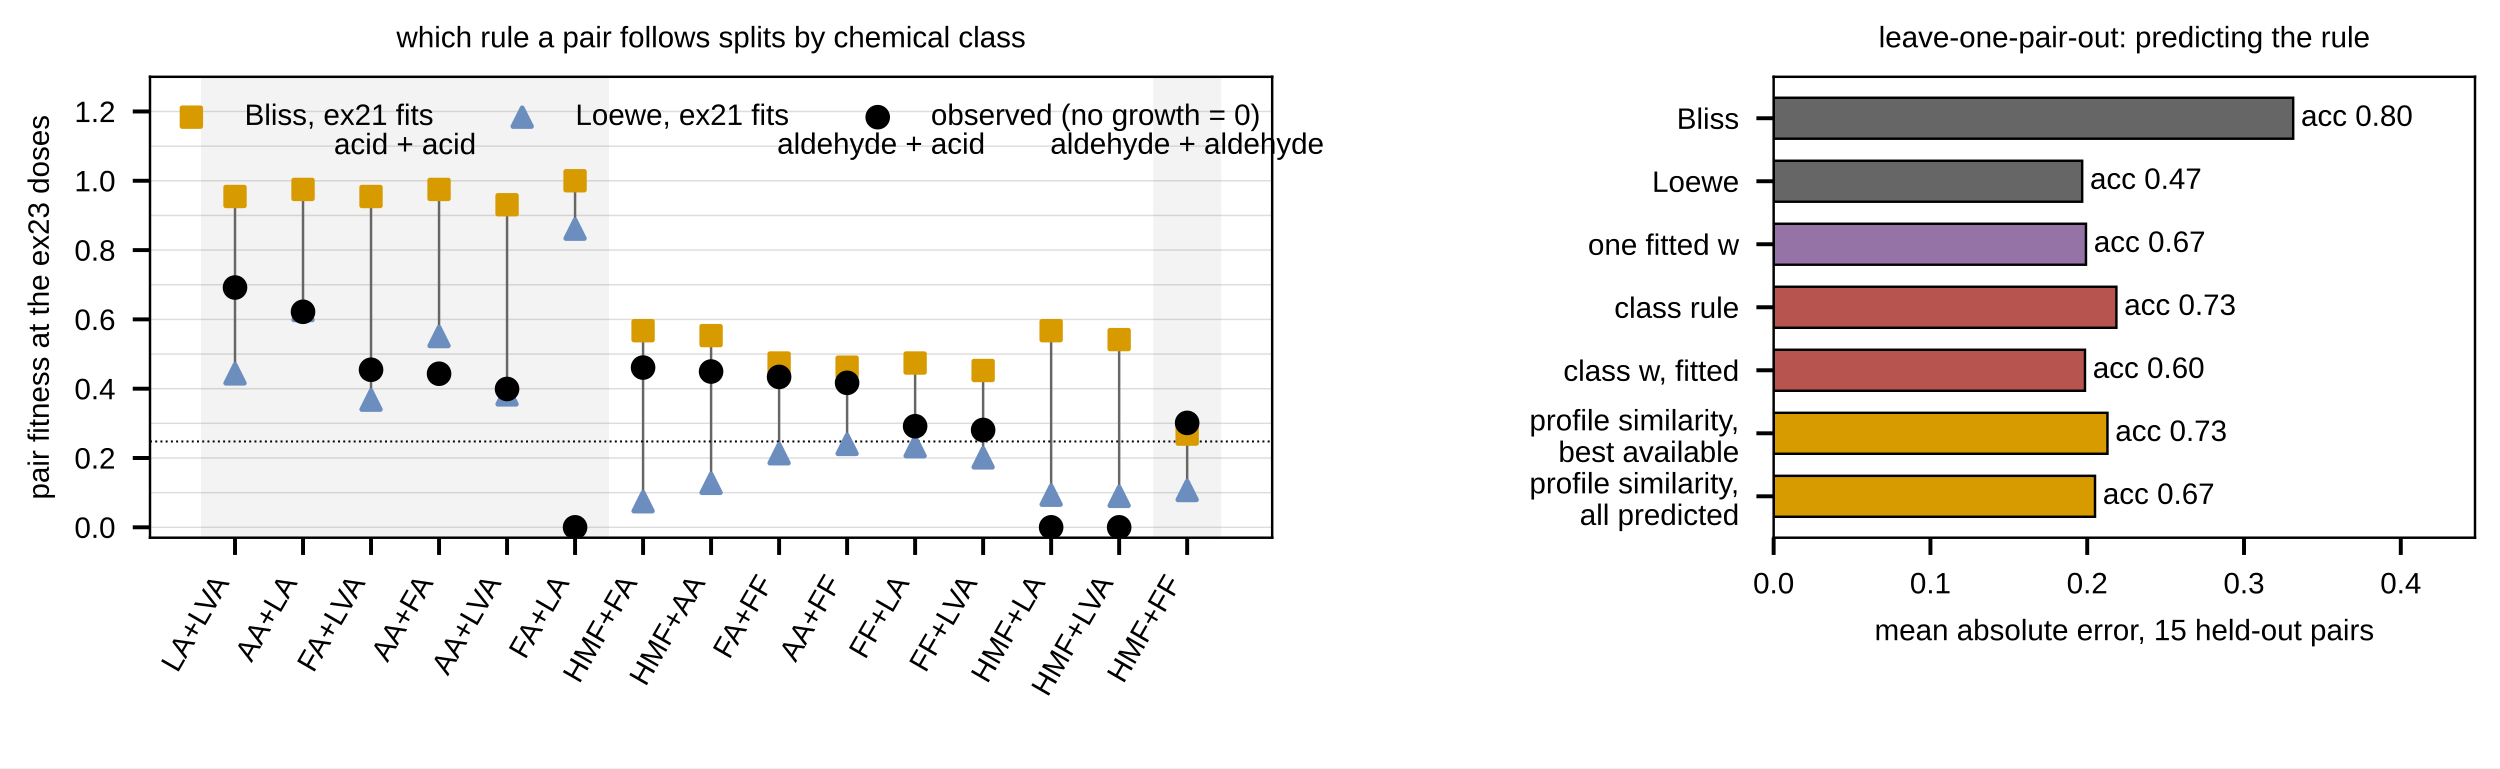
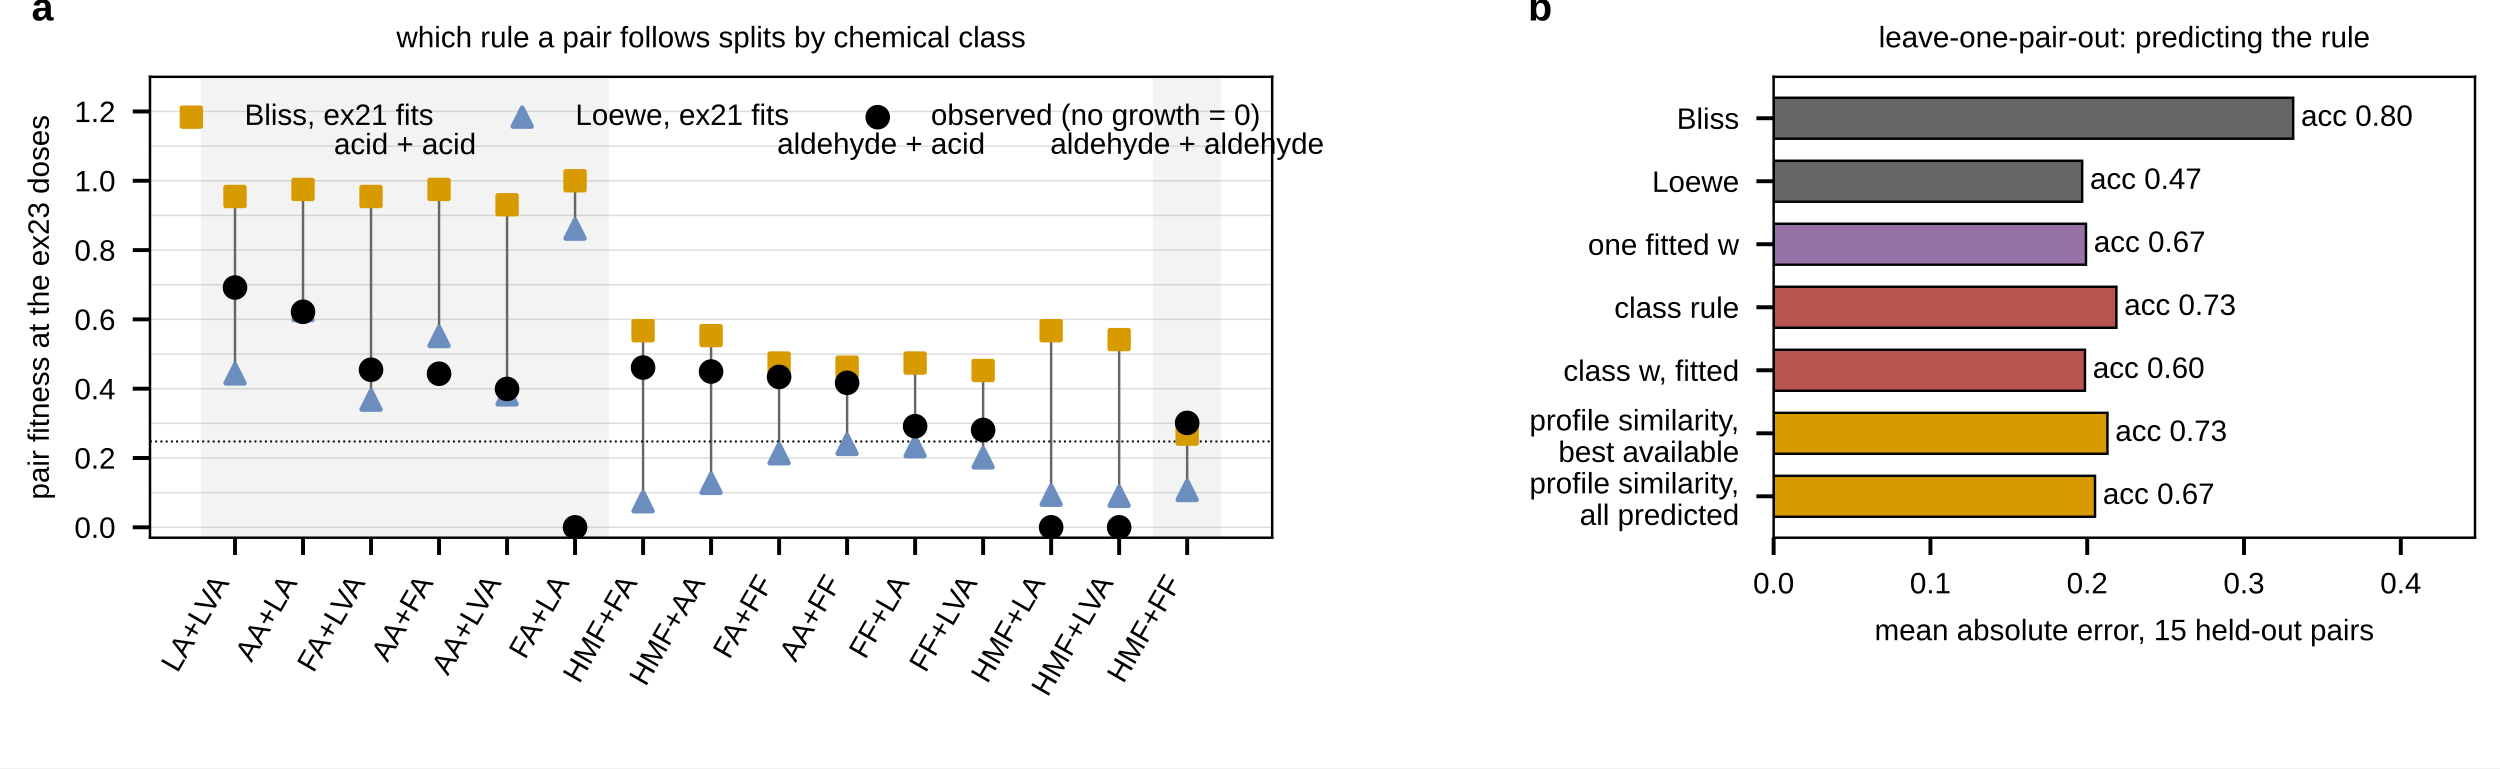
<svg xmlns="http://www.w3.org/2000/svg" xmlns:xlink="http://www.w3.org/1999/xlink" width="704.724" height="216.535" viewBox="0 0 704.724 216.535" version="1.1">
  <g transform="scale(1.388889)">
    <defs>
      <style type="text/css">*{stroke-linejoin: round; stroke-linecap: butt}</style>
    </defs>
    <g id="figure_1">
      <g id="patch_1">
        <path d="M 0 155.906  L 507.402 155.906  L 507.402 0  L 0 0  z " style="fill: #ffffff" />
      </g>
      <g id="axes_1">
        <g id="patch_2">
          <path d="M 30.444 109.134  L 258.201 109.134  L 258.201 15.591  L 30.444 15.591  z " style="fill: #ffffff" />
        </g>
        <g id="matplotlib.axis_1">
          <g id="xtick_1">
            <g id="line2d_1">
              <defs>
-                 <path id="me8f21b413b" d="M 0 0  L 0 3.5  " style="stroke: #000000; stroke-width: 0.8" />
+                 <path id="me45531bb43" d="M 0 0  L 0 3.5  " style="stroke: #000000; stroke-width: 0.8" />
              </defs>
              <g>
-                 <use xlink:href="#me8f21b413b" x="47.698" y="109.134" style="stroke: #000000; stroke-width: 0.8" />
+                 <use xlink:href="#me45531bb43" x="47.698" y="109.134" style="stroke: #000000; stroke-width: 0.8" />
              </g>
            </g>
            <g id="text_1">
              <text style="font-size: 6px; font-family: 'Arial'" transform="translate(36.01613 136.7267) rotate(-60)">LA+LVA</text>
            </g>
          </g>
          <g id="xtick_2">
            <g id="line2d_2">
              <g>
-                 <use xlink:href="#me8f21b413b" x="61.502" y="109.134" style="stroke: #000000; stroke-width: 0.8" />
+                 <use xlink:href="#me45531bb43" x="61.502" y="109.134" style="stroke: #000000; stroke-width: 0.8" />
              </g>
            </g>
            <g id="text_2">
              <text style="font-size: 6px; font-family: 'Arial'" transform="translate(51.04534 134.6036) rotate(-60)">AA+LA</text>
            </g>
          </g>
          <g id="xtick_3">
            <g id="line2d_3">
              <g>
-                 <use xlink:href="#me8f21b413b" x="75.305" y="109.134" style="stroke: #000000; stroke-width: 0.8" />
+                 <use xlink:href="#me45531bb43" x="75.305" y="109.134" style="stroke: #000000; stroke-width: 0.8" />
              </g>
            </g>
            <g id="text_3">
              <text style="font-size: 6px; font-family: 'Arial'" transform="translate(63.62394 136.7251) rotate(-60)">FA+LVA</text>
            </g>
          </g>
          <g id="xtick_4">
            <g id="line2d_4">
              <g>
-                 <use xlink:href="#me8f21b413b" x="89.109" y="109.134" style="stroke: #000000; stroke-width: 0.8" />
+                 <use xlink:href="#me45531bb43" x="89.109" y="109.134" style="stroke: #000000; stroke-width: 0.8" />
              </g>
            </g>
            <g id="text_4">
              <text style="font-size: 6px; font-family: 'Arial'" transform="translate(78.65316 134.602) rotate(-60)">AA+FA</text>
            </g>
          </g>
          <g id="xtick_5">
            <g id="line2d_5">
              <g>
-                 <use xlink:href="#me8f21b413b" x="102.912" y="109.134" style="stroke: #000000; stroke-width: 0.8" />
+                 <use xlink:href="#me45531bb43" x="102.912" y="109.134" style="stroke: #000000; stroke-width: 0.8" />
              </g>
            </g>
            <g id="text_5">
              <text style="font-size: 6px; font-family: 'Arial'" transform="translate(90.89706 137.3032) rotate(-60)">AA+LVA</text>
            </g>
          </g>
          <g id="xtick_6">
            <g id="line2d_6">
              <g>
-                 <use xlink:href="#me8f21b413b" x="116.716" y="109.134" style="stroke: #000000; stroke-width: 0.8" />
+                 <use xlink:href="#me45531bb43" x="116.716" y="109.134" style="stroke: #000000; stroke-width: 0.8" />
              </g>
            </g>
            <g id="text_6">
              <text style="font-size: 6px; font-family: 'Arial'" transform="translate(106.5928 134.0255) rotate(-60)">FA+LA</text>
            </g>
          </g>
          <g id="xtick_7">
            <g id="line2d_7">
              <g>
-                 <use xlink:href="#me8f21b413b" x="130.519" y="109.134" style="stroke: #000000; stroke-width: 0.8" />
+                 <use xlink:href="#me45531bb43" x="130.519" y="109.134" style="stroke: #000000; stroke-width: 0.8" />
              </g>
            </g>
            <g id="text_7">
              <text style="font-size: 6px; font-family: 'Arial'" transform="translate(117.5678 138.9245) rotate(-60)">HMF+FA</text>
            </g>
          </g>
          <g id="xtick_8">
            <g id="line2d_8">
              <g>
-                 <use xlink:href="#me8f21b413b" x="144.322" y="109.134" style="stroke: #000000; stroke-width: 0.8" />
+                 <use xlink:href="#me45531bb43" x="144.322" y="109.134" style="stroke: #000000; stroke-width: 0.8" />
              </g>
            </g>
            <g id="text_8">
              <text style="font-size: 6px; font-family: 'Arial'" transform="translate(131.0375 139.5026) rotate(-60)">HMF+AA</text>
            </g>
          </g>
          <g id="xtick_9">
            <g id="line2d_9">
              <g>
-                 <use xlink:href="#me8f21b413b" x="158.126" y="109.134" style="stroke: #000000; stroke-width: 0.8" />
+                 <use xlink:href="#me45531bb43" x="158.126" y="109.134" style="stroke: #000000; stroke-width: 0.8" />
              </g>
            </g>
            <g id="text_9">
              <text style="font-size: 6px; font-family: 'Arial'" transform="translate(148.0078 134.0174) rotate(-60)">FA+FF</text>
            </g>
          </g>
          <g id="xtick_10">
            <g id="line2d_10">
              <g>
-                 <use xlink:href="#me8f21b413b" x="171.929" y="109.134" style="stroke: #000000; stroke-width: 0.8" />
+                 <use xlink:href="#me45531bb43" x="171.929" y="109.134" style="stroke: #000000; stroke-width: 0.8" />
              </g>
            </g>
            <g id="text_10">
              <text style="font-size: 6px; font-family: 'Arial'" transform="translate(161.4775 134.5955) rotate(-60)">AA+FF</text>
            </g>
          </g>
          <g id="xtick_11">
            <g id="line2d_11">
              <g>
-                 <use xlink:href="#me8f21b413b" x="185.733" y="109.134" style="stroke: #000000; stroke-width: 0.8" />
+                 <use xlink:href="#me45531bb43" x="185.733" y="109.134" style="stroke: #000000; stroke-width: 0.8" />
              </g>
            </g>
            <g id="text_11">
              <text style="font-size: 6px; font-family: 'Arial'" transform="translate(175.6138 134.019) rotate(-60)">FF+LA</text>
            </g>
          </g>
          <g id="xtick_12">
            <g id="line2d_12">
              <g>
-                 <use xlink:href="#me8f21b413b" x="199.536" y="109.134" style="stroke: #000000; stroke-width: 0.8" />
+                 <use xlink:href="#me45531bb43" x="199.536" y="109.134" style="stroke: #000000; stroke-width: 0.8" />
              </g>
            </g>
            <g id="text_12">
              <text style="font-size: 6px; font-family: 'Arial'" transform="translate(187.8586 136.7186) rotate(-60)">FF+LVA</text>
            </g>
          </g>
          <g id="xtick_13">
            <g id="line2d_13">
              <g>
-                 <use xlink:href="#me8f21b413b" x="213.34" y="109.134" style="stroke: #000000; stroke-width: 0.8" />
+                 <use xlink:href="#me45531bb43" x="213.34" y="109.134" style="stroke: #000000; stroke-width: 0.8" />
              </g>
            </g>
            <g id="text_13">
              <text style="font-size: 6px; font-family: 'Arial'" transform="translate(200.3875 138.9262) rotate(-60)">HMF+LA</text>
            </g>
          </g>
          <g id="xtick_14">
            <g id="line2d_14">
              <g>
-                 <use xlink:href="#me8f21b413b" x="227.143" y="109.134" style="stroke: #000000; stroke-width: 0.8" />
+                 <use xlink:href="#me45531bb43" x="227.143" y="109.134" style="stroke: #000000; stroke-width: 0.8" />
              </g>
            </g>
            <g id="text_14">
              <text style="font-size: 6px; font-family: 'Arial'" transform="translate(212.6324 141.6257) rotate(-60)">HMF+LVA</text>
            </g>
          </g>
          <g id="xtick_15">
            <g id="line2d_15">
              <g>
-                 <use xlink:href="#me8f21b413b" x="240.947" y="109.134" style="stroke: #000000; stroke-width: 0.8" />
+                 <use xlink:href="#me45531bb43" x="240.947" y="109.134" style="stroke: #000000; stroke-width: 0.8" />
              </g>
            </g>
            <g id="text_15">
              <text style="font-size: 6px; font-family: 'Arial'" transform="translate(227.9991 138.918) rotate(-60)">HMF+FF</text>
            </g>
          </g>
        </g>
        <g id="matplotlib.axis_2">
          <g id="ytick_1">
            <g id="line2d_16">
-               <path d="M 30.444 107.024  L 258.201 107.024  " clip-path="url(#p1100281aad)" style="fill: none; stroke: #dddddd; stroke-width: 0.3; stroke-linecap: square" />
+               <path d="M 30.444 107.024  L 258.201 107.024  " clip-path="url(#p596437c7f9)" style="fill: none; stroke: #dddddd; stroke-width: 0.3; stroke-linecap: square" />
            </g>
            <g id="line2d_17">
              <defs>
-                 <path id="m93ae84bc8f" d="M 0 0  L -3.5 0  " style="stroke: #000000; stroke-width: 0.8" />
+                 <path id="m1bf7a90148" d="M 0 0  L -3.5 0  " style="stroke: #000000; stroke-width: 0.8" />
              </defs>
              <g>
-                 <use xlink:href="#m93ae84bc8f" x="30.444" y="107.024" style="stroke: #000000; stroke-width: 0.8" />
+                 <use xlink:href="#m1bf7a90148" x="30.444" y="107.024" style="stroke: #000000; stroke-width: 0.8" />
              </g>
            </g>
            <g id="text_16">
              <text style="font-size: 6px; font-family: 'Arial'; text-anchor: end" x="23.444" y="109.171" transform="rotate(-0 23.44409 109.1712)">0.0</text>
            </g>
          </g>
          <g id="ytick_2">
            <g id="line2d_18">
-               <path d="M 30.444 92.957  L 258.201 92.957  " clip-path="url(#p1100281aad)" style="fill: none; stroke: #dddddd; stroke-width: 0.3; stroke-linecap: square" />
+               <path d="M 30.444 92.957  L 258.201 92.957  " clip-path="url(#p596437c7f9)" style="fill: none; stroke: #dddddd; stroke-width: 0.3; stroke-linecap: square" />
            </g>
            <g id="line2d_19">
              <g>
-                 <use xlink:href="#m93ae84bc8f" x="30.444" y="92.957" style="stroke: #000000; stroke-width: 0.8" />
+                 <use xlink:href="#m1bf7a90148" x="30.444" y="92.957" style="stroke: #000000; stroke-width: 0.8" />
              </g>
            </g>
            <g id="text_17">
              <text style="font-size: 6px; font-family: 'Arial'; text-anchor: end" x="23.444" y="95.105" transform="rotate(-0 23.44409 95.10454)">0.2</text>
            </g>
          </g>
          <g id="ytick_3">
            <g id="line2d_20">
-               <path d="M 30.444 78.891  L 258.201 78.891  " clip-path="url(#p1100281aad)" style="fill: none; stroke: #dddddd; stroke-width: 0.3; stroke-linecap: square" />
+               <path d="M 30.444 78.891  L 258.201 78.891  " clip-path="url(#p596437c7f9)" style="fill: none; stroke: #dddddd; stroke-width: 0.3; stroke-linecap: square" />
            </g>
            <g id="line2d_21">
              <g>
-                 <use xlink:href="#m93ae84bc8f" x="30.444" y="78.891" style="stroke: #000000; stroke-width: 0.8" />
+                 <use xlink:href="#m1bf7a90148" x="30.444" y="78.891" style="stroke: #000000; stroke-width: 0.8" />
              </g>
            </g>
            <g id="text_18">
              <text style="font-size: 6px; font-family: 'Arial'; text-anchor: end" x="23.444" y="81.038" transform="rotate(-0 23.44409 81.03788)">0.4</text>
            </g>
          </g>
          <g id="ytick_4">
            <g id="line2d_22">
-               <path d="M 30.444 64.824  L 258.201 64.824  " clip-path="url(#p1100281aad)" style="fill: none; stroke: #dddddd; stroke-width: 0.3; stroke-linecap: square" />
+               <path d="M 30.444 64.824  L 258.201 64.824  " clip-path="url(#p596437c7f9)" style="fill: none; stroke: #dddddd; stroke-width: 0.3; stroke-linecap: square" />
            </g>
            <g id="line2d_23">
              <g>
-                 <use xlink:href="#m93ae84bc8f" x="30.444" y="64.824" style="stroke: #000000; stroke-width: 0.8" />
+                 <use xlink:href="#m1bf7a90148" x="30.444" y="64.824" style="stroke: #000000; stroke-width: 0.8" />
              </g>
            </g>
            <g id="text_19">
              <text style="font-size: 6px; font-family: 'Arial'; text-anchor: end" x="23.444" y="66.971" transform="rotate(-0 23.44409 66.97121)">0.6</text>
            </g>
          </g>
          <g id="ytick_5">
            <g id="line2d_24">
-               <path d="M 30.444 50.757  L 258.201 50.757  " clip-path="url(#p1100281aad)" style="fill: none; stroke: #dddddd; stroke-width: 0.3; stroke-linecap: square" />
+               <path d="M 30.444 50.757  L 258.201 50.757  " clip-path="url(#p596437c7f9)" style="fill: none; stroke: #dddddd; stroke-width: 0.3; stroke-linecap: square" />
            </g>
            <g id="line2d_25">
              <g>
-                 <use xlink:href="#m93ae84bc8f" x="30.444" y="50.757" style="stroke: #000000; stroke-width: 0.8" />
+                 <use xlink:href="#m1bf7a90148" x="30.444" y="50.757" style="stroke: #000000; stroke-width: 0.8" />
              </g>
            </g>
            <g id="text_20">
              <text style="font-size: 6px; font-family: 'Arial'; text-anchor: end" x="23.444" y="52.905" transform="rotate(-0 23.44409 52.90455)">0.8</text>
            </g>
          </g>
          <g id="ytick_6">
            <g id="line2d_26">
-               <path d="M 30.444 36.691  L 258.201 36.691  " clip-path="url(#p1100281aad)" style="fill: none; stroke: #dddddd; stroke-width: 0.3; stroke-linecap: square" />
+               <path d="M 30.444 36.691  L 258.201 36.691  " clip-path="url(#p596437c7f9)" style="fill: none; stroke: #dddddd; stroke-width: 0.3; stroke-linecap: square" />
            </g>
            <g id="line2d_27">
              <g>
-                 <use xlink:href="#m93ae84bc8f" x="30.444" y="36.691" style="stroke: #000000; stroke-width: 0.8" />
+                 <use xlink:href="#m1bf7a90148" x="30.444" y="36.691" style="stroke: #000000; stroke-width: 0.8" />
              </g>
            </g>
            <g id="text_21">
              <text style="font-size: 6px; font-family: 'Arial'; text-anchor: end" x="23.444" y="38.838" transform="rotate(-0 23.44409 38.83789)">1.0</text>
            </g>
          </g>
          <g id="ytick_7">
            <g id="line2d_28">
-               <path d="M 30.444 22.624  L 258.201 22.624  " clip-path="url(#p1100281aad)" style="fill: none; stroke: #dddddd; stroke-width: 0.3; stroke-linecap: square" />
+               <path d="M 30.444 22.624  L 258.201 22.624  " clip-path="url(#p596437c7f9)" style="fill: none; stroke: #dddddd; stroke-width: 0.3; stroke-linecap: square" />
            </g>
            <g id="line2d_29">
              <g>
-                 <use xlink:href="#m93ae84bc8f" x="30.444" y="22.624" style="stroke: #000000; stroke-width: 0.8" />
+                 <use xlink:href="#m1bf7a90148" x="30.444" y="22.624" style="stroke: #000000; stroke-width: 0.8" />
              </g>
            </g>
            <g id="text_22">
              <text style="font-size: 6px; font-family: 'Arial'; text-anchor: end" x="23.444" y="24.771" transform="rotate(-0 23.44409 24.77123)">1.2</text>
            </g>
          </g>
          <g id="ytick_8">
            <g id="line2d_30">
-               <path d="M 30.444 99.991  L 258.201 99.991  " clip-path="url(#p1100281aad)" style="fill: none; stroke: #dddddd; stroke-width: 0.3; stroke-linecap: square" />
+               <path d="M 30.444 99.991  L 258.201 99.991  " clip-path="url(#p596437c7f9)" style="fill: none; stroke: #dddddd; stroke-width: 0.3; stroke-linecap: square" />
            </g>
            <g id="line2d_31" />
          </g>
          <g id="ytick_9">
            <g id="line2d_32">
-               <path d="M 30.444 85.924  L 258.201 85.924  " clip-path="url(#p1100281aad)" style="fill: none; stroke: #dddddd; stroke-width: 0.3; stroke-linecap: square" />
+               <path d="M 30.444 85.924  L 258.201 85.924  " clip-path="url(#p596437c7f9)" style="fill: none; stroke: #dddddd; stroke-width: 0.3; stroke-linecap: square" />
            </g>
            <g id="line2d_33" />
          </g>
          <g id="ytick_10">
            <g id="line2d_34">
-               <path d="M 30.444 71.857  L 258.201 71.857  " clip-path="url(#p1100281aad)" style="fill: none; stroke: #dddddd; stroke-width: 0.3; stroke-linecap: square" />
+               <path d="M 30.444 71.857  L 258.201 71.857  " clip-path="url(#p596437c7f9)" style="fill: none; stroke: #dddddd; stroke-width: 0.3; stroke-linecap: square" />
            </g>
            <g id="line2d_35" />
          </g>
          <g id="ytick_11">
            <g id="line2d_36">
-               <path d="M 30.444 57.791  L 258.201 57.791  " clip-path="url(#p1100281aad)" style="fill: none; stroke: #dddddd; stroke-width: 0.3; stroke-linecap: square" />
+               <path d="M 30.444 57.791  L 258.201 57.791  " clip-path="url(#p596437c7f9)" style="fill: none; stroke: #dddddd; stroke-width: 0.3; stroke-linecap: square" />
            </g>
            <g id="line2d_37" />
          </g>
          <g id="ytick_12">
            <g id="line2d_38">
-               <path d="M 30.444 43.724  L 258.201 43.724  " clip-path="url(#p1100281aad)" style="fill: none; stroke: #dddddd; stroke-width: 0.3; stroke-linecap: square" />
+               <path d="M 30.444 43.724  L 258.201 43.724  " clip-path="url(#p596437c7f9)" style="fill: none; stroke: #dddddd; stroke-width: 0.3; stroke-linecap: square" />
            </g>
            <g id="line2d_39" />
          </g>
          <g id="ytick_13">
            <g id="line2d_40">
-               <path d="M 30.444 29.657  L 258.201 29.657  " clip-path="url(#p1100281aad)" style="fill: none; stroke: #dddddd; stroke-width: 0.3; stroke-linecap: square" />
+               <path d="M 30.444 29.657  L 258.201 29.657  " clip-path="url(#p596437c7f9)" style="fill: none; stroke: #dddddd; stroke-width: 0.3; stroke-linecap: square" />
            </g>
            <g id="line2d_41" />
          </g>
          <g id="ytick_14">
            <g id="line2d_42">
-               <path d="M 30.444 15.591  L 258.201 15.591  " clip-path="url(#p1100281aad)" style="fill: none; stroke: #dddddd; stroke-width: 0.3; stroke-linecap: square" />
+               <path d="M 30.444 15.591  L 258.201 15.591  " clip-path="url(#p596437c7f9)" style="fill: none; stroke: #dddddd; stroke-width: 0.3; stroke-linecap: square" />
            </g>
            <g id="line2d_43" />
          </g>
          <g id="text_23">
            <text style="font-size: 6px; font-family: 'Arial'; text-anchor: middle" x="9.912" y="62.362" transform="rotate(-90 9.911594 62.36221)">pair fitness at the ex23 doses</text>
          </g>
        </g>
        <g id="line2d_44">
-           <path d="M 47.698 39.879  L 47.698 75.891  " clip-path="url(#p1100281aad)" style="fill: none; stroke: #666666; stroke-width: 0.5; stroke-linecap: square" />
+           <path d="M 47.698 39.879  L 47.698 75.891  " clip-path="url(#p596437c7f9)" style="fill: none; stroke: #666666; stroke-width: 0.5; stroke-linecap: square" />
        </g>
        <g id="line2d_45">
-           <path d="M 61.502 38.446  L 61.502 63.035  " clip-path="url(#p1100281aad)" style="fill: none; stroke: #666666; stroke-width: 0.5; stroke-linecap: square" />
+           <path d="M 61.502 38.446  L 61.502 63.035  " clip-path="url(#p596437c7f9)" style="fill: none; stroke: #666666; stroke-width: 0.5; stroke-linecap: square" />
        </g>
        <g id="line2d_46">
-           <path d="M 75.305 39.879  L 75.305 81.225  " clip-path="url(#p1100281aad)" style="fill: none; stroke: #666666; stroke-width: 0.5; stroke-linecap: square" />
+           <path d="M 75.305 39.879  L 75.305 81.225  " clip-path="url(#p596437c7f9)" style="fill: none; stroke: #666666; stroke-width: 0.5; stroke-linecap: square" />
        </g>
        <g id="line2d_47">
-           <path d="M 89.109 38.446  L 89.109 68.31  " clip-path="url(#p1100281aad)" style="fill: none; stroke: #666666; stroke-width: 0.5; stroke-linecap: square" />
+           <path d="M 89.109 38.446  L 89.109 68.31  " clip-path="url(#p596437c7f9)" style="fill: none; stroke: #666666; stroke-width: 0.5; stroke-linecap: square" />
        </g>
        <g id="line2d_48">
-           <path d="M 102.912 41.555  L 102.912 80.156  " clip-path="url(#p1100281aad)" style="fill: none; stroke: #666666; stroke-width: 0.5; stroke-linecap: square" />
+           <path d="M 102.912 41.555  L 102.912 80.156  " clip-path="url(#p596437c7f9)" style="fill: none; stroke: #666666; stroke-width: 0.5; stroke-linecap: square" />
        </g>
        <g id="line2d_49">
-           <path d="M 116.716 36.691  L 116.716 46.518  " clip-path="url(#p1100281aad)" style="fill: none; stroke: #666666; stroke-width: 0.5; stroke-linecap: square" />
+           <path d="M 116.716 36.691  L 116.716 46.518  " clip-path="url(#p596437c7f9)" style="fill: none; stroke: #666666; stroke-width: 0.5; stroke-linecap: square" />
        </g>
        <g id="line2d_50">
-           <path d="M 130.519 67.116  L 130.519 101.84  " clip-path="url(#p1100281aad)" style="fill: none; stroke: #666666; stroke-width: 0.5; stroke-linecap: square" />
+           <path d="M 130.519 67.116  L 130.519 101.84  " clip-path="url(#p596437c7f9)" style="fill: none; stroke: #666666; stroke-width: 0.5; stroke-linecap: square" />
        </g>
        <g id="line2d_51">
-           <path d="M 144.322 68.112  L 144.322 98.11  " clip-path="url(#p1100281aad)" style="fill: none; stroke: #666666; stroke-width: 0.5; stroke-linecap: square" />
+           <path d="M 144.322 68.112  L 144.322 98.11  " clip-path="url(#p596437c7f9)" style="fill: none; stroke: #666666; stroke-width: 0.5; stroke-linecap: square" />
        </g>
        <g id="line2d_52">
-           <path d="M 158.126 73.682  L 158.126 92.103  " clip-path="url(#p1100281aad)" style="fill: none; stroke: #666666; stroke-width: 0.5; stroke-linecap: square" />
+           <path d="M 158.126 73.682  L 158.126 92.103  " clip-path="url(#p596437c7f9)" style="fill: none; stroke: #666666; stroke-width: 0.5; stroke-linecap: square" />
        </g>
        <g id="line2d_53">
-           <path d="M 171.929 74.515  L 171.929 90.204  " clip-path="url(#p1100281aad)" style="fill: none; stroke: #666666; stroke-width: 0.5; stroke-linecap: square" />
+           <path d="M 171.929 74.515  L 171.929 90.204  " clip-path="url(#p596437c7f9)" style="fill: none; stroke: #666666; stroke-width: 0.5; stroke-linecap: square" />
        </g>
        <g id="line2d_54">
-           <path d="M 185.733 73.682  L 185.733 90.66  " clip-path="url(#p1100281aad)" style="fill: none; stroke: #666666; stroke-width: 0.5; stroke-linecap: square" />
+           <path d="M 185.733 73.682  L 185.733 90.66  " clip-path="url(#p596437c7f9)" style="fill: none; stroke: #666666; stroke-width: 0.5; stroke-linecap: square" />
        </g>
        <g id="line2d_55">
-           <path d="M 199.536 75.194  L 199.536 92.942  " clip-path="url(#p1100281aad)" style="fill: none; stroke: #666666; stroke-width: 0.5; stroke-linecap: square" />
+           <path d="M 199.536 75.194  L 199.536 92.942  " clip-path="url(#p596437c7f9)" style="fill: none; stroke: #666666; stroke-width: 0.5; stroke-linecap: square" />
        </g>
        <g id="line2d_56">
-           <path d="M 213.34 67.116  L 213.34 100.516  " clip-path="url(#p1100281aad)" style="fill: none; stroke: #666666; stroke-width: 0.5; stroke-linecap: square" />
+           <path d="M 213.34 67.116  L 213.34 100.516  " clip-path="url(#p596437c7f9)" style="fill: none; stroke: #666666; stroke-width: 0.5; stroke-linecap: square" />
        </g>
        <g id="line2d_57">
-           <path d="M 227.143 68.926  L 227.143 100.75  " clip-path="url(#p1100281aad)" style="fill: none; stroke: #666666; stroke-width: 0.5; stroke-linecap: square" />
+           <path d="M 227.143 68.926  L 227.143 100.75  " clip-path="url(#p596437c7f9)" style="fill: none; stroke: #666666; stroke-width: 0.5; stroke-linecap: square" />
        </g>
        <g id="line2d_58">
-           <path d="M 240.947 88.106  L 240.947 99.556  " clip-path="url(#p1100281aad)" style="fill: none; stroke: #666666; stroke-width: 0.5; stroke-linecap: square" />
+           <path d="M 240.947 88.106  L 240.947 99.556  " clip-path="url(#p596437c7f9)" style="fill: none; stroke: #666666; stroke-width: 0.5; stroke-linecap: square" />
        </g>
        <g id="patch_3">
-           <path d="M 40.797 109.134  L 123.617 109.134  L 123.617 15.591  L 40.797 15.591  z " clip-path="url(#p1100281aad)" style="fill: #666666; opacity: 0.08" />
+           <path d="M 40.797 109.134  L 123.617 109.134  L 123.617 15.591  L 40.797 15.591  z " clip-path="url(#p596437c7f9)" style="fill: #666666; opacity: 0.08" />
        </g>
        <g id="patch_4">
-           <path d="M 123.617 109.134  L 234.045 109.134  L 234.045 15.591  L 123.617 15.591  L 123.617 109.134  z " clip-path="url(#p1100281aad)" style="fill: none; opacity: 0" />
+           <path d="M 123.617 109.134  L 234.045 109.134  L 234.045 15.591  L 123.617 15.591  L 123.617 109.134  z " clip-path="url(#p596437c7f9)" style="fill: none; opacity: 0" />
        </g>
        <g id="patch_5">
-           <path d="M 234.045 109.134  L 247.848 109.134  L 247.848 15.591  L 234.045 15.591  z " clip-path="url(#p1100281aad)" style="fill: #666666; opacity: 0.08" />
+           <path d="M 234.045 109.134  L 247.848 109.134  L 247.848 15.591  L 234.045 15.591  z " clip-path="url(#p596437c7f9)" style="fill: #666666; opacity: 0.08" />
        </g>
        <g id="line2d_59">
-           <path d="M 30.444 89.597  L 258.201 89.597  " clip-path="url(#p1100281aad)" style="fill: none; stroke-dasharray: 0.4,0.66; stroke-dashoffset: 0; stroke: #000000; stroke-width: 0.4" />
+           <path d="M 30.444 89.597  L 258.201 89.597  " clip-path="url(#p596437c7f9)" style="fill: none; stroke-dasharray: 0.4,0.66; stroke-dashoffset: 0; stroke: #000000; stroke-width: 0.4" />
        </g>
        <g id="patch_6">
          <path d="M 30.444 109.134  L 30.444 15.591  " style="fill: none; stroke: #000000; stroke-width: 0.5; stroke-linejoin: miter; stroke-linecap: square" />
        </g>
        <g id="patch_7">
          <path d="M 258.201 109.134  L 258.201 15.591  " style="fill: none; stroke: #000000; stroke-width: 0.5; stroke-linejoin: miter; stroke-linecap: square" />
        </g>
        <g id="patch_8">
          <path d="M 30.444 109.134  L 258.201 109.134  " style="fill: none; stroke: #000000; stroke-width: 0.5; stroke-linejoin: miter; stroke-linecap: square" />
        </g>
        <g id="patch_9">
          <path d="M 30.444 15.591  L 258.201 15.591  " style="fill: none; stroke: #000000; stroke-width: 0.5; stroke-linejoin: miter; stroke-linecap: square" />
        </g>
        <g id="PathCollection_1">
          <defs>
-             <path id="m32fcc42c3f" d="M -1.871 1.871  L 1.871 1.871  L 1.871 -1.871  L -1.871 -1.871  z " style="stroke: #d79b00" />
+             <path id="m62d4f4d258" d="M -1.871 1.871  L 1.871 1.871  L 1.871 -1.871  L -1.871 -1.871  z " style="stroke: #d79b00" />
          </defs>
-           <g clip-path="url(#p1100281aad)">
-             <use xlink:href="#m32fcc42c3f" x="47.698" y="39.879" style="fill: #d79b00; stroke: #d79b00" />
-             <use xlink:href="#m32fcc42c3f" x="61.502" y="38.446" style="fill: #d79b00; stroke: #d79b00" />
-             <use xlink:href="#m32fcc42c3f" x="75.305" y="39.879" style="fill: #d79b00; stroke: #d79b00" />
-             <use xlink:href="#m32fcc42c3f" x="89.109" y="38.446" style="fill: #d79b00; stroke: #d79b00" />
-             <use xlink:href="#m32fcc42c3f" x="102.912" y="41.555" style="fill: #d79b00; stroke: #d79b00" />
-             <use xlink:href="#m32fcc42c3f" x="116.716" y="36.691" style="fill: #d79b00; stroke: #d79b00" />
-             <use xlink:href="#m32fcc42c3f" x="130.519" y="67.116" style="fill: #d79b00; stroke: #d79b00" />
-             <use xlink:href="#m32fcc42c3f" x="144.322" y="68.112" style="fill: #d79b00; stroke: #d79b00" />
-             <use xlink:href="#m32fcc42c3f" x="158.126" y="73.682" style="fill: #d79b00; stroke: #d79b00" />
-             <use xlink:href="#m32fcc42c3f" x="171.929" y="74.515" style="fill: #d79b00; stroke: #d79b00" />
-             <use xlink:href="#m32fcc42c3f" x="185.733" y="73.682" style="fill: #d79b00; stroke: #d79b00" />
-             <use xlink:href="#m32fcc42c3f" x="199.536" y="75.194" style="fill: #d79b00; stroke: #d79b00" />
-             <use xlink:href="#m32fcc42c3f" x="213.34" y="67.116" style="fill: #d79b00; stroke: #d79b00" />
-             <use xlink:href="#m32fcc42c3f" x="227.143" y="68.926" style="fill: #d79b00; stroke: #d79b00" />
-             <use xlink:href="#m32fcc42c3f" x="240.947" y="88.106" style="fill: #d79b00; stroke: #d79b00" />
+           <g clip-path="url(#p596437c7f9)">
+             <use xlink:href="#m62d4f4d258" x="47.698" y="39.879" style="fill: #d79b00; stroke: #d79b00" />
+             <use xlink:href="#m62d4f4d258" x="61.502" y="38.446" style="fill: #d79b00; stroke: #d79b00" />
+             <use xlink:href="#m62d4f4d258" x="75.305" y="39.879" style="fill: #d79b00; stroke: #d79b00" />
+             <use xlink:href="#m62d4f4d258" x="89.109" y="38.446" style="fill: #d79b00; stroke: #d79b00" />
+             <use xlink:href="#m62d4f4d258" x="102.912" y="41.555" style="fill: #d79b00; stroke: #d79b00" />
+             <use xlink:href="#m62d4f4d258" x="116.716" y="36.691" style="fill: #d79b00; stroke: #d79b00" />
+             <use xlink:href="#m62d4f4d258" x="130.519" y="67.116" style="fill: #d79b00; stroke: #d79b00" />
+             <use xlink:href="#m62d4f4d258" x="144.322" y="68.112" style="fill: #d79b00; stroke: #d79b00" />
+             <use xlink:href="#m62d4f4d258" x="158.126" y="73.682" style="fill: #d79b00; stroke: #d79b00" />
+             <use xlink:href="#m62d4f4d258" x="171.929" y="74.515" style="fill: #d79b00; stroke: #d79b00" />
+             <use xlink:href="#m62d4f4d258" x="185.733" y="73.682" style="fill: #d79b00; stroke: #d79b00" />
+             <use xlink:href="#m62d4f4d258" x="199.536" y="75.194" style="fill: #d79b00; stroke: #d79b00" />
+             <use xlink:href="#m62d4f4d258" x="213.34" y="67.116" style="fill: #d79b00; stroke: #d79b00" />
+             <use xlink:href="#m62d4f4d258" x="227.143" y="68.926" style="fill: #d79b00; stroke: #d79b00" />
+             <use xlink:href="#m62d4f4d258" x="240.947" y="88.106" style="fill: #d79b00; stroke: #d79b00" />
          </g>
        </g>
        <g id="PathCollection_2">
          <defs>
-             <path id="m04b280aa40" d="M 0 -1.871  L -1.871 1.871  L 1.871 1.871  z " style="stroke: #6c8ebf" />
+             <path id="m38c8ba1953" d="M 0 -1.871  L -1.871 1.871  L 1.871 1.871  z " style="stroke: #6c8ebf" />
          </defs>
-           <g clip-path="url(#p1100281aad)">
-             <use xlink:href="#m04b280aa40" x="47.698" y="75.891" style="fill: #6c8ebf; stroke: #6c8ebf" />
-             <use xlink:href="#m04b280aa40" x="61.502" y="63.035" style="fill: #6c8ebf; stroke: #6c8ebf" />
-             <use xlink:href="#m04b280aa40" x="75.305" y="81.225" style="fill: #6c8ebf; stroke: #6c8ebf" />
-             <use xlink:href="#m04b280aa40" x="89.109" y="68.31" style="fill: #6c8ebf; stroke: #6c8ebf" />
-             <use xlink:href="#m04b280aa40" x="102.912" y="80.156" style="fill: #6c8ebf; stroke: #6c8ebf" />
-             <use xlink:href="#m04b280aa40" x="116.716" y="46.518" style="fill: #6c8ebf; stroke: #6c8ebf" />
-             <use xlink:href="#m04b280aa40" x="130.519" y="101.84" style="fill: #6c8ebf; stroke: #6c8ebf" />
-             <use xlink:href="#m04b280aa40" x="144.322" y="98.11" style="fill: #6c8ebf; stroke: #6c8ebf" />
-             <use xlink:href="#m04b280aa40" x="158.126" y="92.103" style="fill: #6c8ebf; stroke: #6c8ebf" />
-             <use xlink:href="#m04b280aa40" x="171.929" y="90.204" style="fill: #6c8ebf; stroke: #6c8ebf" />
-             <use xlink:href="#m04b280aa40" x="185.733" y="90.66" style="fill: #6c8ebf; stroke: #6c8ebf" />
-             <use xlink:href="#m04b280aa40" x="199.536" y="92.942" style="fill: #6c8ebf; stroke: #6c8ebf" />
-             <use xlink:href="#m04b280aa40" x="213.34" y="100.516" style="fill: #6c8ebf; stroke: #6c8ebf" />
-             <use xlink:href="#m04b280aa40" x="227.143" y="100.75" style="fill: #6c8ebf; stroke: #6c8ebf" />
-             <use xlink:href="#m04b280aa40" x="240.947" y="99.556" style="fill: #6c8ebf; stroke: #6c8ebf" />
+           <g clip-path="url(#p596437c7f9)">
+             <use xlink:href="#m38c8ba1953" x="47.698" y="75.891" style="fill: #6c8ebf; stroke: #6c8ebf" />
+             <use xlink:href="#m38c8ba1953" x="61.502" y="63.035" style="fill: #6c8ebf; stroke: #6c8ebf" />
+             <use xlink:href="#m38c8ba1953" x="75.305" y="81.225" style="fill: #6c8ebf; stroke: #6c8ebf" />
+             <use xlink:href="#m38c8ba1953" x="89.109" y="68.31" style="fill: #6c8ebf; stroke: #6c8ebf" />
+             <use xlink:href="#m38c8ba1953" x="102.912" y="80.156" style="fill: #6c8ebf; stroke: #6c8ebf" />
+             <use xlink:href="#m38c8ba1953" x="116.716" y="46.518" style="fill: #6c8ebf; stroke: #6c8ebf" />
+             <use xlink:href="#m38c8ba1953" x="130.519" y="101.84" style="fill: #6c8ebf; stroke: #6c8ebf" />
+             <use xlink:href="#m38c8ba1953" x="144.322" y="98.11" style="fill: #6c8ebf; stroke: #6c8ebf" />
+             <use xlink:href="#m38c8ba1953" x="158.126" y="92.103" style="fill: #6c8ebf; stroke: #6c8ebf" />
+             <use xlink:href="#m38c8ba1953" x="171.929" y="90.204" style="fill: #6c8ebf; stroke: #6c8ebf" />
+             <use xlink:href="#m38c8ba1953" x="185.733" y="90.66" style="fill: #6c8ebf; stroke: #6c8ebf" />
+             <use xlink:href="#m38c8ba1953" x="199.536" y="92.942" style="fill: #6c8ebf; stroke: #6c8ebf" />
+             <use xlink:href="#m38c8ba1953" x="213.34" y="100.516" style="fill: #6c8ebf; stroke: #6c8ebf" />
+             <use xlink:href="#m38c8ba1953" x="227.143" y="100.75" style="fill: #6c8ebf; stroke: #6c8ebf" />
+             <use xlink:href="#m38c8ba1953" x="240.947" y="99.556" style="fill: #6c8ebf; stroke: #6c8ebf" />
          </g>
        </g>
        <g id="text_24">
          <text style="font-size: 6px; font-family: 'Arial'; text-anchor: middle" x="82.207" y="31.278" transform="rotate(-0 82.20699 31.27805)">acid + acid</text>
        </g>
        <g id="text_25">
          <text style="font-size: 6px; font-family: 'Arial'; text-anchor: middle" x="178.831" y="31.208" transform="rotate(-0 178.8311 31.20773)">aldehyde + acid</text>
        </g>
        <g id="text_26">
          <text style="font-size: 6px; font-family: 'Arial'; text-anchor: middle" x="240.947" y="31.208" transform="rotate(-0 240.9465 31.20773)">aldehyde + aldehyde</text>
        </g>
        <g id="text_27">
          <text style="font-size: 6px; font-family: 'Arial'; text-anchor: middle" x="144.322" y="9.591" transform="rotate(-0 144.3225 9.590551)">which rule a pair follows splits by chemical class</text>
        </g>
        <g id="PathCollection_3">
          <defs>
-             <path id="meb73fc0785" d="M 0 2  C 0.53 2 1.039 1.789 1.414 1.414  C 1.789 1.039 2 0.53 2 0  C 2 -0.53 1.789 -1.039 1.414 -1.414  C 1.039 -1.789 0.53 -2 0 -2  C -0.53 -2 -1.039 -1.789 -1.414 -1.414  C -1.789 -1.039 -2 -0.53 -2 0  C -2 0.53 -1.789 1.039 -1.414 1.414  C -1.039 1.789 -0.53 2 0 2  z " style="stroke: #000000" />
+             <path id="m23266e88f0" d="M 0 2  C 0.53 2 1.039 1.789 1.414 1.414  C 1.789 1.039 2 0.53 2 0  C 2 -0.53 1.789 -1.039 1.414 -1.414  C 1.039 -1.789 0.53 -2 0 -2  C -0.53 -2 -1.039 -1.789 -1.414 -1.414  C -1.789 -1.039 -2 -0.53 -2 0  C -2 0.53 -1.789 1.039 -1.414 1.414  C -1.039 1.789 -0.53 2 0 2  z " style="stroke: #000000" />
          </defs>
-           <g clip-path="url(#p1100281aad)">
-             <use xlink:href="#meb73fc0785" x="47.698" y="58.358" style="stroke: #000000" />
-             <use xlink:href="#meb73fc0785" x="61.502" y="63.283" style="stroke: #000000" />
-             <use xlink:href="#meb73fc0785" x="75.305" y="75.049" style="stroke: #000000" />
-             <use xlink:href="#meb73fc0785" x="89.109" y="75.852" style="stroke: #000000" />
-             <use xlink:href="#meb73fc0785" x="102.912" y="78.945" style="stroke: #000000" />
-             <use xlink:href="#meb73fc0785" x="116.716" y="107.024" style="stroke: #000000" />
-             <use xlink:href="#meb73fc0785" x="130.519" y="74.602" style="stroke: #000000" />
-             <use xlink:href="#meb73fc0785" x="144.322" y="75.409" style="stroke: #000000" />
-             <use xlink:href="#meb73fc0785" x="158.126" y="76.501" style="stroke: #000000" />
-             <use xlink:href="#meb73fc0785" x="171.929" y="77.7" style="stroke: #000000" />
-             <use xlink:href="#meb73fc0785" x="185.733" y="86.507" style="stroke: #000000" />
-             <use xlink:href="#meb73fc0785" x="199.536" y="87.267" style="stroke: #000000" />
-             <use xlink:href="#meb73fc0785" x="213.34" y="107.024" style="stroke: #000000" />
-             <use xlink:href="#meb73fc0785" x="227.143" y="107.024" style="stroke: #000000" />
-             <use xlink:href="#meb73fc0785" x="240.947" y="85.83" style="stroke: #000000" />
+           <g clip-path="url(#p596437c7f9)">
+             <use xlink:href="#m23266e88f0" x="47.698" y="58.358" style="stroke: #000000" />
+             <use xlink:href="#m23266e88f0" x="61.502" y="63.283" style="stroke: #000000" />
+             <use xlink:href="#m23266e88f0" x="75.305" y="75.049" style="stroke: #000000" />
+             <use xlink:href="#m23266e88f0" x="89.109" y="75.852" style="stroke: #000000" />
+             <use xlink:href="#m23266e88f0" x="102.912" y="78.945" style="stroke: #000000" />
+             <use xlink:href="#m23266e88f0" x="116.716" y="107.024" style="stroke: #000000" />
+             <use xlink:href="#m23266e88f0" x="130.519" y="74.602" style="stroke: #000000" />
+             <use xlink:href="#m23266e88f0" x="144.322" y="75.409" style="stroke: #000000" />
+             <use xlink:href="#m23266e88f0" x="158.126" y="76.501" style="stroke: #000000" />
+             <use xlink:href="#m23266e88f0" x="171.929" y="77.7" style="stroke: #000000" />
+             <use xlink:href="#m23266e88f0" x="185.733" y="86.507" style="stroke: #000000" />
+             <use xlink:href="#m23266e88f0" x="199.536" y="87.267" style="stroke: #000000" />
+             <use xlink:href="#m23266e88f0" x="213.34" y="107.024" style="stroke: #000000" />
+             <use xlink:href="#m23266e88f0" x="227.143" y="107.024" style="stroke: #000000" />
+             <use xlink:href="#m23266e88f0" x="240.947" y="85.83" style="stroke: #000000" />
          </g>
        </g>
        <g id="legend_1">
          <g id="PathCollection_4">
            <g>
-               <use xlink:href="#m32fcc42c3f" x="38.839" y="23.783" style="fill: #d79b00; stroke: #d79b00" />
+               <use xlink:href="#m62d4f4d258" x="38.839" y="23.783" style="fill: #d79b00; stroke: #d79b00" />
            </g>
          </g>
          <g id="text_28">
            <text style="font-size: 6px; font-family: 'Arial'; text-anchor: start" x="49.639" y="25.358" transform="rotate(-0 49.63871 25.35836)">Bliss, ex21 fits</text>
          </g>
          <g id="PathCollection_5">
            <g>
-               <use xlink:href="#m04b280aa40" x="105.984" y="23.783" style="fill: #6c8ebf; stroke: #6c8ebf" />
+               <use xlink:href="#m38c8ba1953" x="105.984" y="23.783" style="fill: #6c8ebf; stroke: #6c8ebf" />
            </g>
          </g>
          <g id="text_29">
            <text style="font-size: 6px; font-family: 'Arial'; text-anchor: start" x="116.784" y="25.358" transform="rotate(-0 116.7843 25.35836)">Loewe, ex21 fits</text>
          </g>
          <g id="PathCollection_6">
            <g>
-               <use xlink:href="#meb73fc0785" x="178.141" y="23.783" style="stroke: #000000" />
+               <use xlink:href="#m23266e88f0" x="178.141" y="23.783" style="stroke: #000000" />
            </g>
          </g>
          <g id="text_30">
            <text style="font-size: 6px; font-family: 'Arial'; text-anchor: start" x="188.941" y="25.358" transform="rotate(-0 188.9409 25.35836)">observed (no growth = 0)</text>
          </g>
        </g>
      </g>
      <g id="axes_2">
        <g id="patch_10">
          <path d="M 359.98 109.134  L 502.328 109.134  L 502.328 15.591  L 359.98 15.591  z " style="fill: #ffffff" />
        </g>
        <g id="patch_11">
-           <path d="M 359.98 19.843  L 465.423 19.843  L 465.423 28.155  L 359.98 28.155  z " clip-path="url(#pe4d6301870)" style="fill: #666666; stroke: #000000; stroke-width: 0.5; stroke-linejoin: miter" />
+           <path d="M 359.98 19.843  L 465.423 19.843  L 465.423 28.155  L 359.98 28.155  z " clip-path="url(#pe3a4d8ec38)" style="fill: #666666; stroke: #000000; stroke-width: 0.5; stroke-linejoin: miter" />
        </g>
        <g id="patch_12">
-           <path d="M 359.98 32.63  L 422.596 32.63  L 422.596 40.943  L 359.98 40.943  z " clip-path="url(#pe4d6301870)" style="fill: #666666; stroke: #000000; stroke-width: 0.5; stroke-linejoin: miter" />
+           <path d="M 359.98 32.63  L 422.596 32.63  L 422.596 40.943  L 359.98 40.943  z " clip-path="url(#pe3a4d8ec38)" style="fill: #666666; stroke: #000000; stroke-width: 0.5; stroke-linejoin: miter" />
        </g>
        <g id="patch_13">
-           <path d="M 359.98 45.418  L 423.37 45.418  L 423.37 53.73  L 359.98 53.73  z " clip-path="url(#pe4d6301870)" style="fill: #9673a6; stroke: #000000; stroke-width: 0.5; stroke-linejoin: miter" />
+           <path d="M 359.98 45.418  L 423.37 45.418  L 423.37 53.73  L 359.98 53.73  z " clip-path="url(#pe3a4d8ec38)" style="fill: #9673a6; stroke: #000000; stroke-width: 0.5; stroke-linejoin: miter" />
        </g>
        <g id="patch_14">
-           <path d="M 359.98 58.206  L 429.544 58.206  L 429.544 66.518  L 359.98 66.518  z " clip-path="url(#pe4d6301870)" style="fill: #b85450; stroke: #000000; stroke-width: 0.5; stroke-linejoin: miter" />
+           <path d="M 359.98 58.206  L 429.544 58.206  L 429.544 66.518  L 359.98 66.518  z " clip-path="url(#pe3a4d8ec38)" style="fill: #b85450; stroke: #000000; stroke-width: 0.5; stroke-linejoin: miter" />
        </g>
        <g id="patch_15">
-           <path d="M 359.98 70.994  L 423.166 70.994  L 423.166 79.306  L 359.98 79.306  z " clip-path="url(#pe4d6301870)" style="fill: #b85450; stroke: #000000; stroke-width: 0.5; stroke-linejoin: miter" />
+           <path d="M 359.98 70.994  L 423.166 70.994  L 423.166 79.306  L 359.98 79.306  z " clip-path="url(#pe3a4d8ec38)" style="fill: #b85450; stroke: #000000; stroke-width: 0.5; stroke-linejoin: miter" />
        </g>
        <g id="patch_16">
-           <path d="M 359.98 83.782  L 427.73 83.782  L 427.73 92.094  L 359.98 92.094  z " clip-path="url(#pe4d6301870)" style="fill: #d79b00; stroke: #000000; stroke-width: 0.5; stroke-linejoin: miter" />
+           <path d="M 359.98 83.782  L 427.73 83.782  L 427.73 92.094  L 359.98 92.094  z " clip-path="url(#pe3a4d8ec38)" style="fill: #d79b00; stroke: #000000; stroke-width: 0.5; stroke-linejoin: miter" />
        </g>
        <g id="patch_17">
-           <path d="M 359.98 96.57  L 425.204 96.57  L 425.204 104.882  L 359.98 104.882  z " clip-path="url(#pe4d6301870)" style="fill: #d79b00; stroke: #000000; stroke-width: 0.5; stroke-linejoin: miter" />
+           <path d="M 359.98 96.57  L 425.204 96.57  L 425.204 104.882  L 359.98 104.882  z " clip-path="url(#pe3a4d8ec38)" style="fill: #d79b00; stroke: #000000; stroke-width: 0.5; stroke-linejoin: miter" />
        </g>
        <g id="matplotlib.axis_3">
          <g id="xtick_16">
            <g id="line2d_60">
              <g>
-                 <use xlink:href="#me8f21b413b" x="359.98" y="109.134" style="stroke: #000000; stroke-width: 0.8" />
+                 <use xlink:href="#me45531bb43" x="359.98" y="109.134" style="stroke: #000000; stroke-width: 0.8" />
              </g>
            </g>
            <g id="text_31">
              <text style="font-size: 6px; font-family: 'Arial'; text-anchor: middle" x="359.98" y="120.429" transform="rotate(-0 359.9796 120.4285)">0.0</text>
            </g>
          </g>
          <g id="xtick_17">
            <g id="line2d_61">
              <g>
-                 <use xlink:href="#me8f21b413b" x="391.801" y="109.134" style="stroke: #000000; stroke-width: 0.8" />
+                 <use xlink:href="#me45531bb43" x="391.801" y="109.134" style="stroke: #000000; stroke-width: 0.8" />
              </g>
            </g>
            <g id="text_32">
              <text style="font-size: 6px; font-family: 'Arial'; text-anchor: middle" x="391.801" y="120.429" transform="rotate(-0 391.8014 120.4285)">0.1</text>
            </g>
          </g>
          <g id="xtick_18">
            <g id="line2d_62">
              <g>
-                 <use xlink:href="#me8f21b413b" x="423.623" y="109.134" style="stroke: #000000; stroke-width: 0.8" />
+                 <use xlink:href="#me45531bb43" x="423.623" y="109.134" style="stroke: #000000; stroke-width: 0.8" />
              </g>
            </g>
            <g id="text_33">
              <text style="font-size: 6px; font-family: 'Arial'; text-anchor: middle" x="423.623" y="120.429" transform="rotate(-0 423.6231 120.4285)">0.2</text>
            </g>
          </g>
          <g id="xtick_19">
            <g id="line2d_63">
              <g>
-                 <use xlink:href="#me8f21b413b" x="455.445" y="109.134" style="stroke: #000000; stroke-width: 0.8" />
+                 <use xlink:href="#me45531bb43" x="455.445" y="109.134" style="stroke: #000000; stroke-width: 0.8" />
              </g>
            </g>
            <g id="text_34">
              <text style="font-size: 6px; font-family: 'Arial'; text-anchor: middle" x="455.445" y="120.429" transform="rotate(-0 455.4448 120.4285)">0.3</text>
            </g>
          </g>
          <g id="xtick_20">
            <g id="line2d_64">
              <g>
-                 <use xlink:href="#me8f21b413b" x="487.267" y="109.134" style="stroke: #000000; stroke-width: 0.8" />
+                 <use xlink:href="#me45531bb43" x="487.267" y="109.134" style="stroke: #000000; stroke-width: 0.8" />
              </g>
            </g>
            <g id="text_35">
              <text style="font-size: 6px; font-family: 'Arial'; text-anchor: middle" x="487.267" y="120.429" transform="rotate(-0 487.2666 120.4285)">0.4</text>
            </g>
          </g>
          <g id="text_36">
            <text style="font-size: 6px; font-family: 'Arial'; text-anchor: middle" x="431.154" y="129.934" transform="rotate(-0 431.1536 129.9335)">mean absolute error, 15 held-out pairs</text>
          </g>
        </g>
        <g id="matplotlib.axis_4">
          <g id="ytick_15">
            <g id="line2d_65">
              <g>
-                 <use xlink:href="#m93ae84bc8f" x="359.98" y="23.999" style="stroke: #000000; stroke-width: 0.8" />
+                 <use xlink:href="#m1bf7a90148" x="359.98" y="23.999" style="stroke: #000000; stroke-width: 0.8" />
              </g>
            </g>
            <g id="text_37">
              <text style="font-size: 6px; font-family: 'Arial'; text-anchor: end" x="352.98" y="26.146" transform="rotate(-0 352.9796 26.14592)">Bliss</text>
            </g>
          </g>
          <g id="ytick_16">
            <g id="line2d_66">
              <g>
-                 <use xlink:href="#m93ae84bc8f" x="359.98" y="36.786" style="stroke: #000000; stroke-width: 0.8" />
+                 <use xlink:href="#m1bf7a90148" x="359.98" y="36.786" style="stroke: #000000; stroke-width: 0.8" />
              </g>
            </g>
            <g id="text_38">
              <text style="font-size: 6px; font-family: 'Arial'; text-anchor: end" x="352.98" y="38.934" transform="rotate(-0 352.9796 38.9338)">Loewe</text>
            </g>
          </g>
          <g id="ytick_17">
            <g id="line2d_67">
              <g>
-                 <use xlink:href="#m93ae84bc8f" x="359.98" y="49.574" style="stroke: #000000; stroke-width: 0.8" />
+                 <use xlink:href="#m1bf7a90148" x="359.98" y="49.574" style="stroke: #000000; stroke-width: 0.8" />
              </g>
            </g>
            <g id="text_39">
              <text style="font-size: 6px; font-family: 'Arial'; text-anchor: end" x="352.98" y="51.722" transform="rotate(-0 352.9796 51.72167)">one fitted w</text>
            </g>
          </g>
          <g id="ytick_18">
            <g id="line2d_68">
              <g>
-                 <use xlink:href="#m93ae84bc8f" x="359.98" y="62.362" style="stroke: #000000; stroke-width: 0.8" />
+                 <use xlink:href="#m1bf7a90148" x="359.98" y="62.362" style="stroke: #000000; stroke-width: 0.8" />
              </g>
            </g>
            <g id="text_40">
              <text style="font-size: 6px; font-family: 'Arial'; text-anchor: end" x="352.98" y="64.51" transform="rotate(-0 352.9796 64.50955)">class rule</text>
            </g>
          </g>
          <g id="ytick_19">
            <g id="line2d_69">
              <g>
-                 <use xlink:href="#m93ae84bc8f" x="359.98" y="75.15" style="stroke: #000000; stroke-width: 0.8" />
+                 <use xlink:href="#m1bf7a90148" x="359.98" y="75.15" style="stroke: #000000; stroke-width: 0.8" />
              </g>
            </g>
            <g id="text_41">
              <text style="font-size: 6px; font-family: 'Arial'; text-anchor: end" x="352.98" y="77.297" transform="rotate(-0 352.9796 77.29742)">class w, fitted</text>
            </g>
          </g>
          <g id="ytick_20">
            <g id="line2d_70">
              <g>
-                 <use xlink:href="#m93ae84bc8f" x="359.98" y="87.938" style="stroke: #000000; stroke-width: 0.8" />
+                 <use xlink:href="#m1bf7a90148" x="359.98" y="87.938" style="stroke: #000000; stroke-width: 0.8" />
              </g>
            </g>
            <g id="text_42">
              <text style="font-size: 6px; font-family: 'Arial'" transform="translate(310.4162 87.34311)">profile similarity,</text>
              <text style="font-size: 6px; font-family: 'Arial'" transform="translate(316.2905 93.75955)">best available</text>
            </g>
          </g>
          <g id="ytick_21">
            <g id="line2d_71">
              <g>
-                 <use xlink:href="#m93ae84bc8f" x="359.98" y="100.726" style="stroke: #000000; stroke-width: 0.8" />
+                 <use xlink:href="#m1bf7a90148" x="359.98" y="100.726" style="stroke: #000000; stroke-width: 0.8" />
              </g>
            </g>
            <g id="text_43">
              <text style="font-size: 6px; font-family: 'Arial'" transform="translate(310.4162 100.131)">profile similarity,</text>
              <text style="font-size: 6px; font-family: 'Arial'" transform="translate(320.6293 106.5474)">all predicted</text>
            </g>
          </g>
        </g>
        <g id="patch_18">
          <path d="M 359.98 109.134  L 359.98 15.591  " style="fill: none; stroke: #000000; stroke-width: 0.5; stroke-linejoin: miter; stroke-linecap: square" />
        </g>
        <g id="patch_19">
          <path d="M 502.328 109.134  L 502.328 15.591  " style="fill: none; stroke: #000000; stroke-width: 0.5; stroke-linejoin: miter; stroke-linecap: square" />
        </g>
        <g id="patch_20">
          <path d="M 359.98 109.134  L 502.328 109.134  " style="fill: none; stroke: #000000; stroke-width: 0.5; stroke-linejoin: miter; stroke-linecap: square" />
        </g>
        <g id="patch_21">
          <path d="M 359.98 15.591  L 502.328 15.591  " style="fill: none; stroke: #000000; stroke-width: 0.5; stroke-linejoin: miter; stroke-linecap: square" />
        </g>
        <g id="text_44">
          <text style="font-size: 6px; font-family: 'Arial'; text-anchor: start" x="467.014" y="25.55" transform="rotate(-0 467.0136 25.54967)">acc 0.80</text>
        </g>
        <g id="text_45">
          <text style="font-size: 6px; font-family: 'Arial'; text-anchor: start" x="424.187" y="38.338" transform="rotate(-0 424.1873 38.33755)">acc 0.47</text>
        </g>
        <g id="text_46">
          <text style="font-size: 6px; font-family: 'Arial'; text-anchor: start" x="424.961" y="51.125" transform="rotate(-0 424.9613 51.12542)">acc 0.67</text>
        </g>
        <g id="text_47">
          <text style="font-size: 6px; font-family: 'Arial'; text-anchor: start" x="431.135" y="63.913" transform="rotate(-0 431.1354 63.9133)">acc 0.73</text>
        </g>
        <g id="text_48">
          <text style="font-size: 6px; font-family: 'Arial'; text-anchor: start" x="424.758" y="76.701" transform="rotate(-0 424.7575 76.70117)">acc 0.60</text>
        </g>
        <g id="text_49">
          <text style="font-size: 6px; font-family: 'Arial'; text-anchor: start" x="429.321" y="89.489" transform="rotate(-0 429.3209 89.48905)">acc 0.73</text>
        </g>
        <g id="text_50">
          <text style="font-size: 6px; font-family: 'Arial'; text-anchor: start" x="426.795" y="102.277" transform="rotate(-0 426.7948 102.2769)">acc 0.67</text>
        </g>
        <g id="text_51">
          <text style="font-size: 6px; font-family: 'Arial'; text-anchor: middle" x="431.154" y="9.591" transform="rotate(-0 431.1536 9.590551)">leave-one-pair-out: predicting the rule</text>
        </g>
      </g>
+       <g id="text_52">
+         <text style="font-weight: 700; font-size: 8px; font-family: 'Arial'; text-anchor: start" x="6.405" y="4.153" transform="rotate(-0 6.405344 4.153051)">a</text>
+       </g>
+       <g id="text_53">
+         <text style="font-weight: 700; font-size: 8px; font-family: 'Arial'; text-anchor: start" x="310.14" y="4.153" transform="rotate(-0 310.1396 4.153051)">b</text>
+       </g>
    </g>
    <defs>
-       <clipPath id="p1100281aad">
+       <clipPath id="p596437c7f9">
        <rect x="30.444" y="15.591" width="227.757" height="93.543" />
      </clipPath>
-       <clipPath id="pe4d6301870">
+       <clipPath id="pe3a4d8ec38">
        <rect x="359.98" y="15.591" width="142.348" height="93.543" />
      </clipPath>
    </defs>
  </g>
</svg>
